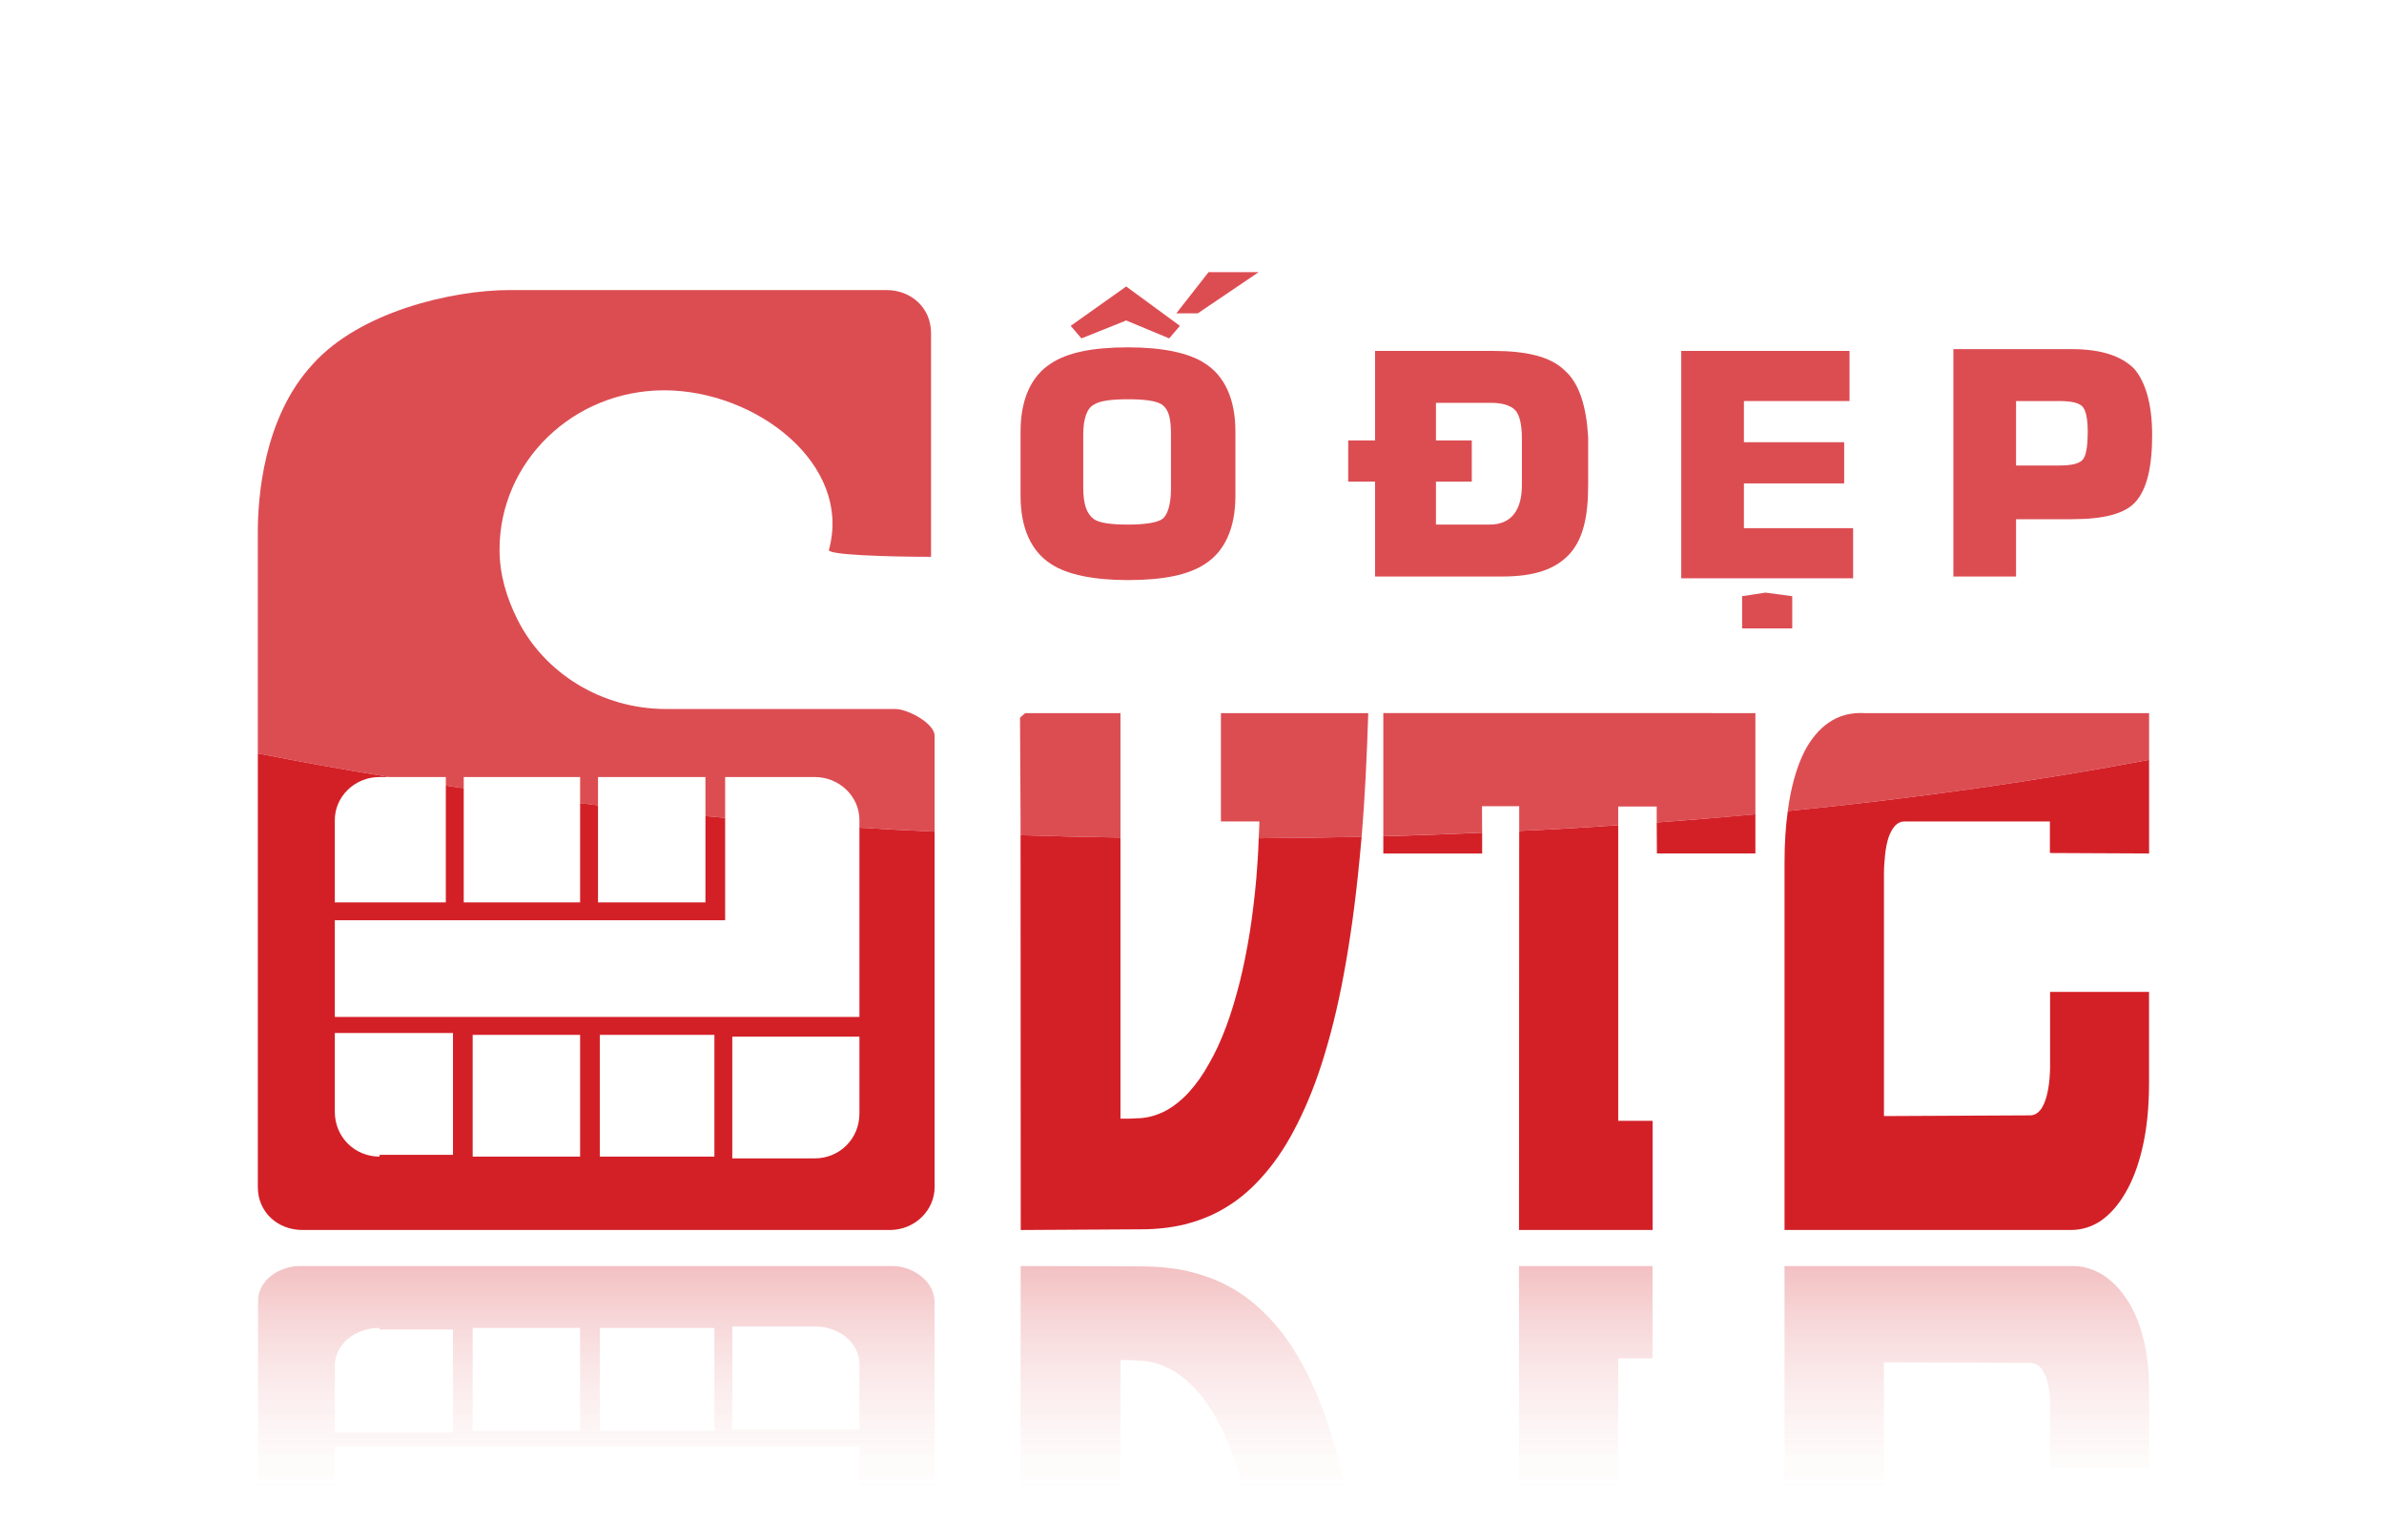
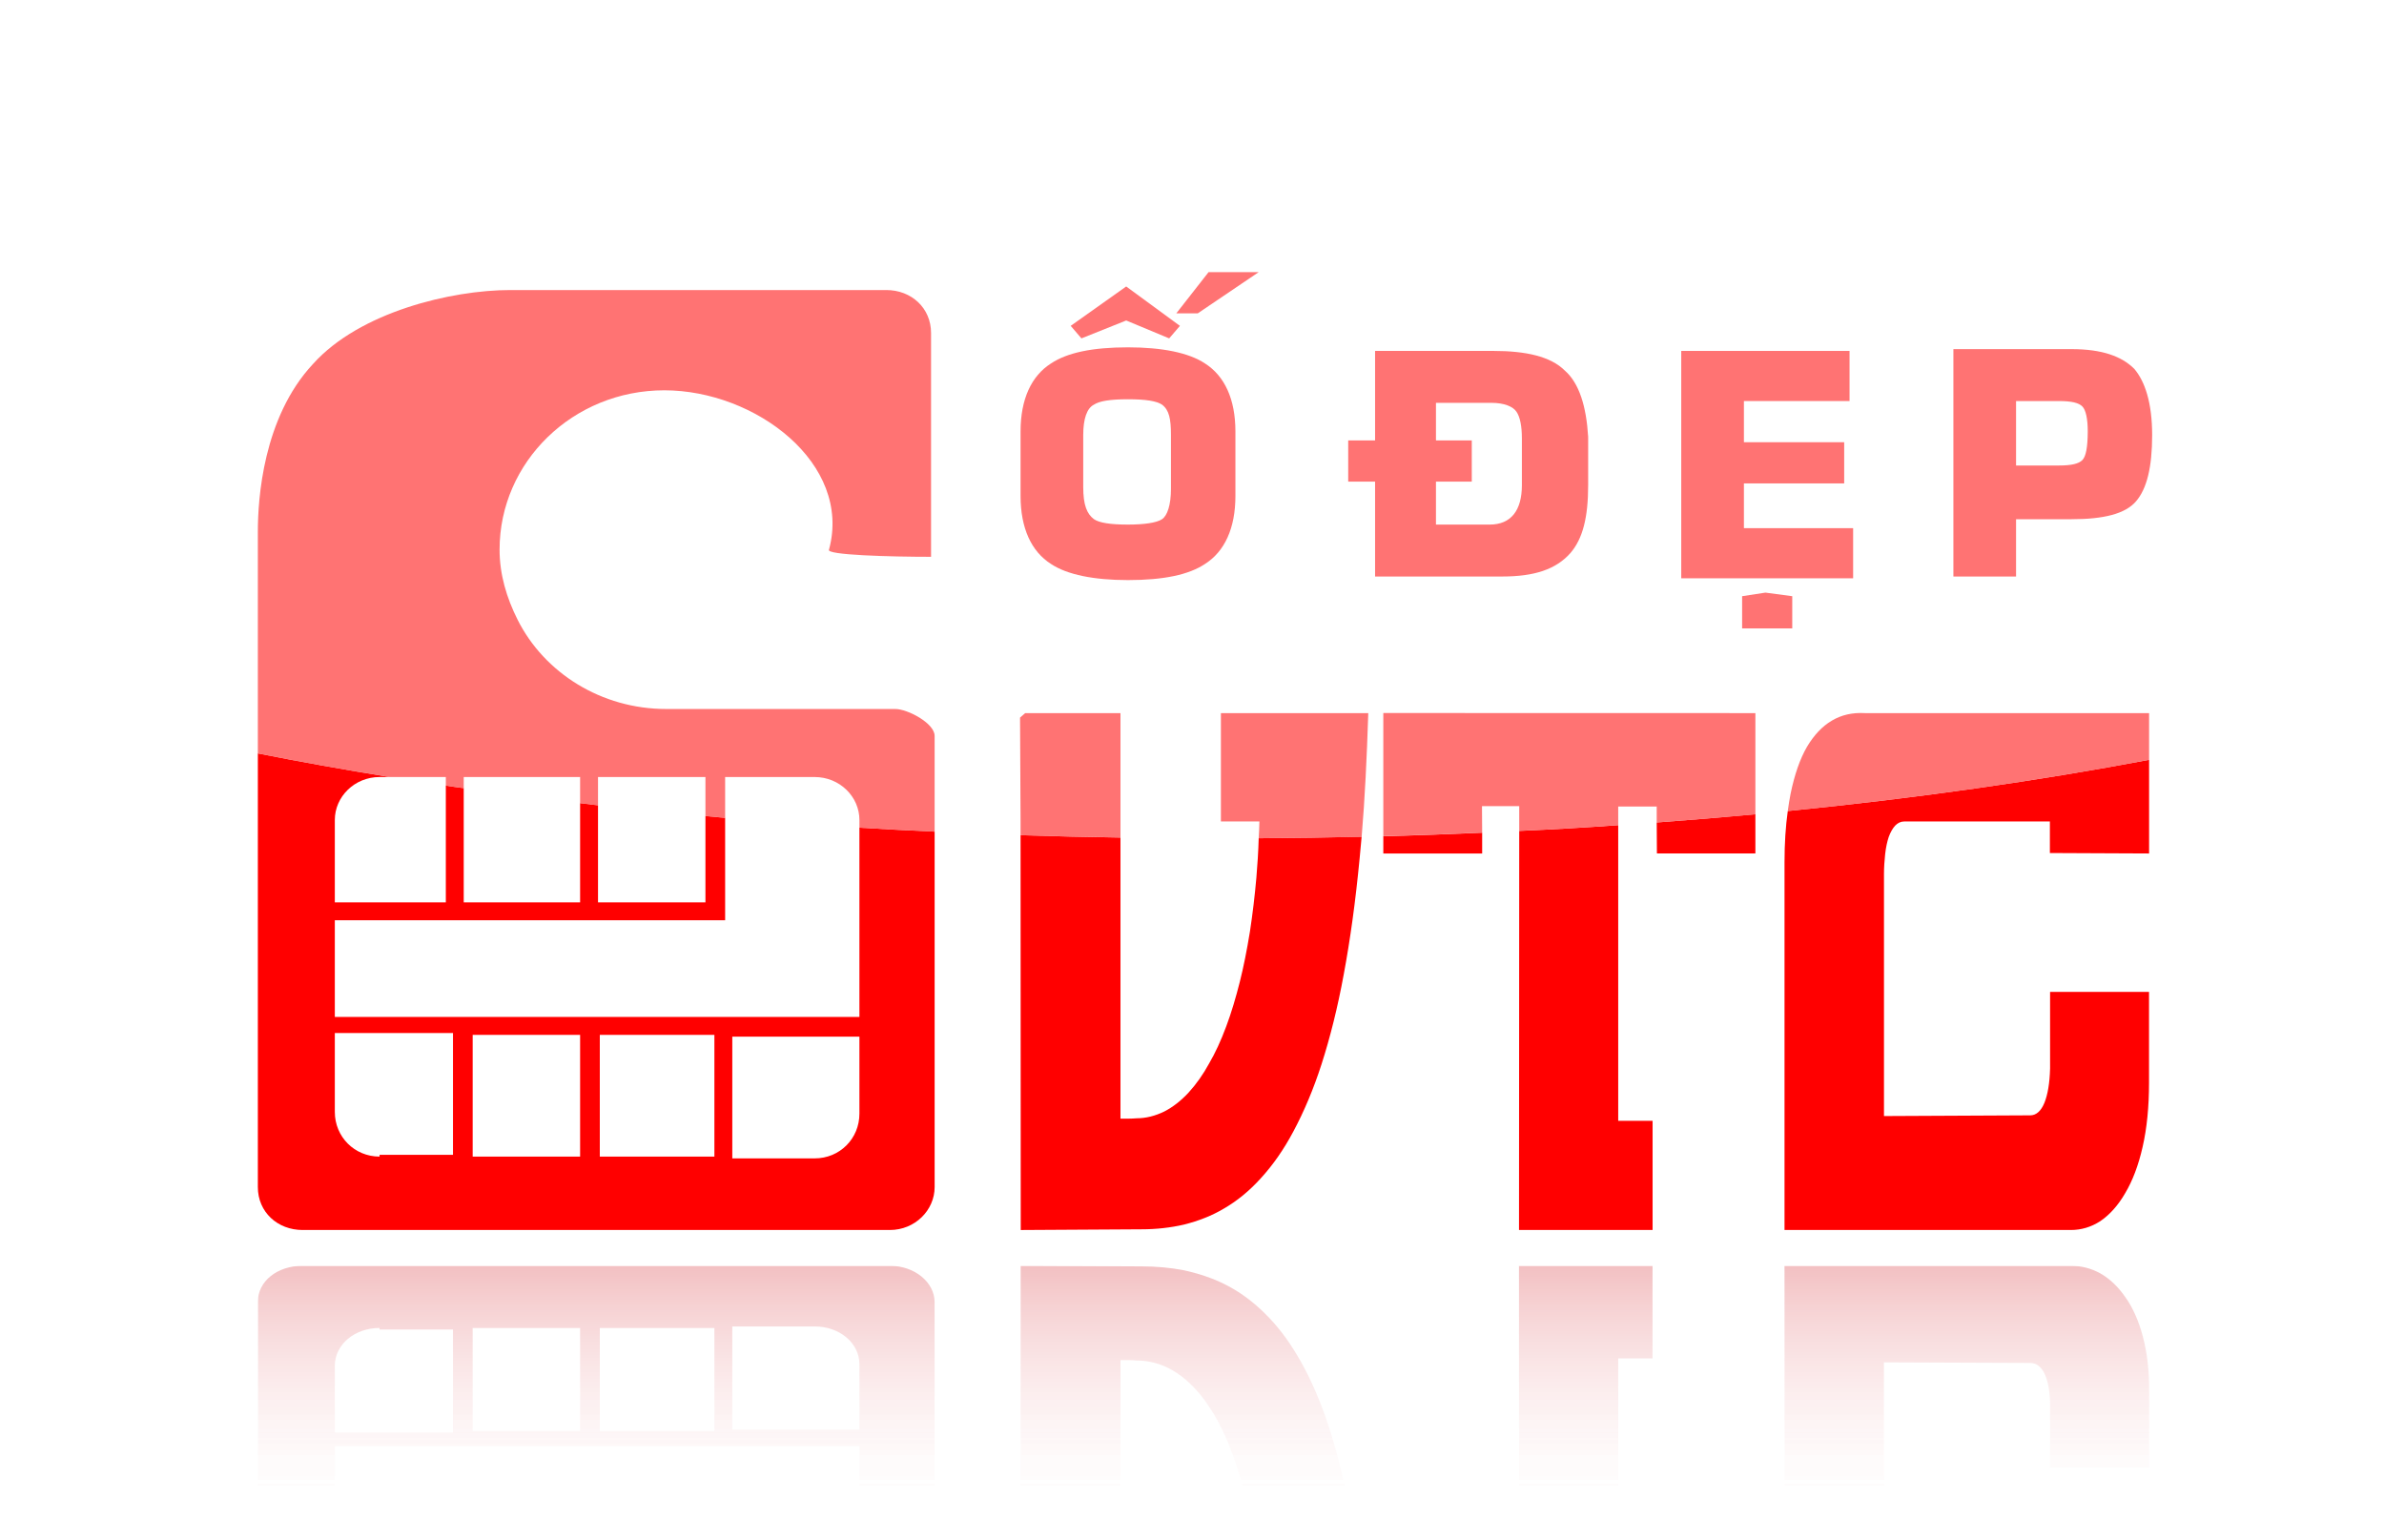
<svg xmlns="http://www.w3.org/2000/svg" version="1.1" id="Layer_1" x="0px" y="0px" width="133.15px" height="86px" viewBox="0 0 133.15 86" enable-background="new 0 0 133.15 86" xml:space="preserve">
  <g>
-     <path fill="#D32027" d="M48,46.23V56.8H18.7V51.4h21.8V45.68c-0.37-0.029-0.74-0.068-1.1-0.1v4.82h-6v-5.42   c-0.34-0.041-0.67-0.08-1-0.121V50.4h-6.5V44.02c-0.34-0.039-0.67-0.09-1-0.14V50.4h-6.2V45.8c0-1.3,1.1-2.4,2.5-2.4h0.56   c-2.54-0.41-5-0.85-7.36-1.32V66.3c0,1.4,1.1,2.4,2.5,2.4h32.8c1.4,0,2.5-1.101,2.5-2.4c0,0,0-12.08,0-19.85   C50.79,46.391,49.39,46.311,48,46.23z M25.3,64.5h-4.1v0.1c-1.4,0-2.5-1.1-2.5-2.5V57.7h6.6V64.5z M32.4,64.6h-6v-6.8h6V64.6z    M39.9,64.6h-6.4v-6.8h6.4V64.6z M48,62.2c0,1.399-1.1,2.5-2.5,2.5h-4.6v-6.8H48V62.2z" />
+     <path fill="#FF0000" d="M48,46.23V56.8H18.7V51.4h21.8V45.68c-0.37-0.029-0.74-0.068-1.1-0.1v4.82h-6v-5.42   c-0.34-0.041-0.67-0.08-1-0.121V50.4h-6.5V44.02c-0.34-0.039-0.67-0.09-1-0.14V50.4h-6.2V45.8c0-1.3,1.1-2.4,2.5-2.4h0.56   c-2.539-0.41-5-0.85-7.359-1.32V66.3c0,1.4,1.1,2.4,2.5,2.4h32.8c1.4,0,2.5-1.101,2.5-2.4c0,0,0-12.079,0-19.85   C50.79,46.391,49.39,46.311,48,46.23z M25.3,64.5h-4.1v0.1c-1.4,0-2.5-1.1-2.5-2.5V57.7h6.6V64.5z M32.4,64.6h-6v-6.8h6V64.6z    M39.9,64.6h-6.4v-6.8h6.4V64.6z M48,62.2c0,1.399-1.1,2.5-2.5,2.5h-4.6v-6.8H48V62.2z" />
    <g>
-       <path fill="#D32027" d="M70.3,46.82c-0.02,0.75-0.07,1.479-0.13,2.21c-0.09,1.02-0.21,2.02-0.36,3    c-0.17,1.05-0.36,1.989-0.56,2.79c-0.23,0.91-0.48,1.75-0.76,2.5c-0.3,0.81-0.62,1.5-0.96,2.08c-0.33,0.607-0.71,1.147-1.15,1.63    c-0.43,0.46-0.88,0.81-1.35,1.05c-0.51,0.25-1.03,0.38-1.54,0.38c-0.15,0.01-0.31,0.021-0.46,0.021h-0.45V46.781    c-1.88-0.03-3.74-0.07-5.58-0.131l0.01,22.051l6.75-0.04c0.83,0,1.62-0.091,2.36-0.261c0.83-0.209,1.57-0.5,2.23-0.892    c0.73-0.42,1.42-0.979,2.06-1.688c0.69-0.75,1.3-1.629,1.83-2.629c0.59-1.103,1.12-2.353,1.57-3.75c0.48-1.49,0.9-3.16,1.24-5.012    c0.36-1.921,0.66-4.091,0.89-6.511c0.04-0.39,0.07-0.778,0.11-1.18C74.15,46.78,72.23,46.811,70.3,46.82z" />
-       <path fill="#D32027" d="M92.53,45.939l0.011,1.729h5.5V45.48C96.23,45.65,94.4,45.8,92.53,45.939z M90.38,46.09    c-1.82,0.13-3.672,0.24-5.53,0.32L84.839,68.7H92.3V62.6h-1.92V46.09z M77.26,47.67h5.52v-1.16c-1.82,0.08-3.66,0.15-5.52,0.2    V47.67z" />
-       <path fill="#D32027" d="M120.03,47.67v-5.23c-6.18,1.169-12.95,2.14-20.18,2.86c-0.12,0.851-0.181,1.812-0.181,2.86V68.7h15.99    c0.578,0,1.129-0.16,1.641-0.49c0.529-0.36,1-0.88,1.397-1.569c0.41-0.688,0.74-1.551,0.972-2.58    c0.24-1.041,0.358-2.24,0.358-3.591V55.4H114.5v4.279c-0.021,0.818-0.131,1.459-0.318,1.92c-0.189,0.459-0.46,0.698-0.79,0.698    l-8.17,0.04V48.811c0-0.369,0.028-0.74,0.067-1.108c0.041-0.37,0.11-0.69,0.2-0.96c0.101-0.271,0.22-0.48,0.36-0.631    c0.148-0.149,0.311-0.229,0.5-0.229h8.14v1.761L120.03,47.67z" />
+       <path fill="#FF0000" d="M70.3,46.82c-0.02,0.75-0.069,1.479-0.13,2.209c-0.09,1.021-0.21,2.021-0.359,3    c-0.17,1.051-0.36,1.99-0.561,2.791c-0.229,0.91-0.479,1.75-0.76,2.5c-0.3,0.81-0.62,1.5-0.96,2.08    c-0.33,0.606-0.71,1.146-1.15,1.629c-0.43,0.461-0.88,0.811-1.35,1.051c-0.51,0.25-1.03,0.38-1.54,0.38    c-0.15,0.011-0.31,0.021-0.46,0.021h-0.45V46.781c-1.88-0.03-3.74-0.07-5.58-0.131l0.01,22.051l6.75-0.04    c0.83,0,1.62-0.091,2.36-0.261c0.83-0.209,1.57-0.5,2.23-0.893c0.729-0.42,1.42-0.979,2.06-1.688c0.69-0.75,1.3-1.629,1.83-2.629    c0.59-1.104,1.12-2.354,1.57-3.75c0.479-1.49,0.899-3.16,1.239-5.012c0.36-1.922,0.66-4.092,0.891-6.512    c0.04-0.391,0.069-0.777,0.109-1.18C74.15,46.779,72.23,46.811,70.3,46.82z" />
+       <path fill="#FF0000" d="M92.53,45.939l0.011,1.729h5.5V45.48C96.23,45.65,94.4,45.8,92.53,45.939z M90.38,46.09    c-1.819,0.131-3.672,0.24-5.529,0.32L84.839,68.7H92.3V62.6h-1.92V46.09z M77.26,47.67h5.521v-1.16    c-1.82,0.08-3.66,0.15-5.521,0.2V47.67z" />
+       <path fill="#FF0000" d="M120.03,47.67v-5.23c-6.18,1.169-12.95,2.14-20.18,2.86c-0.12,0.851-0.182,1.812-0.182,2.86V68.7h15.99    c0.578,0,1.129-0.16,1.641-0.49c0.529-0.36,1-0.88,1.397-1.569c0.41-0.688,0.74-1.551,0.972-2.58    c0.24-1.041,0.358-2.24,0.358-3.59V55.4H114.5v4.279c-0.021,0.817-0.131,1.459-0.317,1.92c-0.189,0.459-0.46,0.697-0.79,0.697    l-8.17,0.04V48.811c0-0.369,0.027-0.74,0.066-1.107c0.041-0.37,0.11-0.689,0.2-0.96c0.101-0.271,0.22-0.479,0.36-0.632    c0.147-0.148,0.311-0.229,0.5-0.229h8.14v1.762L120.03,47.67z" />
    </g>
  </g>
  <g>
-     <path opacity="0.8" fill="#D32027" enable-background="new    " d="M52.2,41.1c0,0.4,0,0.2,0,0.4v4.95   c-1.41-0.062-2.81-0.142-4.2-0.22V45.8c0-1.3-1.1-2.4-2.5-2.4h-5v2.28c-0.37-0.029-0.74-0.068-1.1-0.1V43.4h-6v1.581   c-0.34-0.039-0.67-0.08-1-0.119V43.4h-6.5v0.62c-0.34-0.039-0.67-0.09-1-0.14V43.4h-3.14c-2.54-0.41-5-0.85-7.36-1.32V29.7   c0-1.8,0.28-6.37,3.08-9.37c2.6-2.9,7.72-4.13,11.02-4.13h21c1.4,0,2.5,1,2.5,2.4c0,0,0,5.4,0,12.5c-2.3,0-5.9-0.1-5.7-0.4   c1.3-4.8-4.1-8.9-9.2-8.9s-9.2,4-9.2,8.9c0,1.4,0.4,2.7,1,3.9c1.5,3,4.7,5,8.3,5H50C50.7,39.6,52.2,40.4,52.2,41.1z" />
-     <path opacity="0.8" fill="#D32027" enable-background="new    " d="M67.3,20.3c-0.9-0.6-2.4-0.9-4.3-0.9c-2,0-3.4,0.3-4.3,0.9   c-1.1,0.7-1.7,2-1.7,3.8v3.6c0,1.8,0.6,3.1,1.7,3.8c0.9,0.6,2.4,0.9,4.3,0.9c2,0,3.4-0.3,4.3-0.9c1.1-0.7,1.7-2,1.7-3.8v-3.6   C69,22.3,68.4,21,67.3,20.3z M65.4,27.3c0,0.9-0.2,1.5-0.5,1.7c-0.3,0.2-1,0.3-1.9,0.3c-1,0-1.6-0.1-1.9-0.3   c-0.4-0.3-0.6-0.8-0.6-1.8v-2.9c0-0.9,0.2-1.5,0.6-1.7c0.3-0.2,0.9-0.3,1.9-0.3s1.6,0.1,1.9,0.3c0.4,0.3,0.5,0.8,0.5,1.7V27.3z" />
-     <path opacity="0.8" fill="#D32027" enable-background="new    " d="M62.58,39.83v6.95c-1.88-0.03-3.74-0.07-5.58-0.13V45.88   l-0.03-5.8l0.29-0.25H62.58z" />
-     <path opacity="0.8" fill="#D32027" enable-background="new    " d="M76.42,39.83c-0.08,2.48-0.19,4.779-0.37,6.91   c-1.9,0.04-3.82,0.068-5.75,0.08c0.02-0.313,0.03-0.62,0.04-0.94h-2.15v-6.05H76.42z" />
-     <path opacity="0.8" fill="#D32027" enable-background="new    " d="M98.041,39.83v5.65c-1.811,0.17-3.641,0.317-5.511,0.459v-0.891   H90.38v1.04c-1.82,0.13-3.672,0.24-5.53,0.32v-1.38h-2.08l0.01,1.479c-1.82,0.08-3.66,0.15-5.52,0.2v-6.88L98.041,39.83   L98.041,39.83z" />
-     <path opacity="0.8" fill="#D32027" enable-background="new    " d="M120.03,39.83v2.61c-6.18,1.169-12.95,2.14-20.18,2.86   c0.04-0.34,0.101-0.659,0.159-0.97c0.221-1.08,0.529-1.95,0.91-2.61c0.391-0.66,0.851-1.15,1.391-1.47s1.148-0.46,1.85-0.42H120.03   z" />
-     <path opacity="0.8" fill="#D32027" enable-background="new    " d="M119.201,20.6c-0.701-0.7-1.801-1.1-3.5-1.1H109.1v12.7h3.5V29   h3.101c1.799,0,3-0.3,3.6-1c0.602-0.7,0.9-1.9,0.9-3.7C120.201,22.5,119.8,21.3,119.201,20.6z M116.3,25.7   c-0.2,0.2-0.6,0.3-1.301,0.3H112.6v-3.6H115c0.701,0,1.103,0.1,1.301,0.3c0.199,0.2,0.302,0.7,0.302,1.4   C116.6,25,116.5,25.5,116.3,25.7z" />
-     <polygon opacity="0.8" fill="#D32027" enable-background="new    " points="100.1,33.3 100.1,35.1 97.3,35.1 97.3,33.3 98.6,33.1     " />
-     <polygon opacity="0.8" fill="#D32027" enable-background="new    " points="103.5,29.5 103.5,32.3 93.9,32.3 93.9,19.6 103.3,19.6    103.3,22.4 97.4,22.4 97.4,24.7 103,24.7 103,27 97.4,27 97.4,29.5  " />
-     <path opacity="0.8" fill="#D32027" enable-background="new    " d="M87.4,20.7c-0.8-0.8-2.199-1.1-4-1.1h-6.6v5h-1.5v2.3h1.5v5.3   h7.1c1.801,0,3-0.4,3.801-1.3c0.699-0.8,1-2,1-3.8v-2.7C88.6,22.7,88.201,21.4,87.4,20.7z M85,27.1c0,1.4-0.6,2.2-1.799,2.2h-3   v-2.4h2v-2.3h-2v-2.1H83.3c0.699,0,1.199,0.2,1.4,0.5C84.9,23.3,85,23.8,85,24.5V27.1z" />
-     <polygon opacity="0.8" fill="#D32027" enable-background="new    " points="70.3,15.2 66.9,17.5 65.7,17.5 67.5,15.2  " />
-     <polygon opacity="0.8" fill="#D32027" enable-background="new    " points="65.9,18.2 65.3,18.9 62.9,17.9 60.4,18.9 59.8,18.2    62.9,16  " />
+     <path opacity="0.8" fill="#FF5050" enable-background="new    " d="M52.2,41.1c0,0.4,0,0.2,0,0.4v4.95   c-1.41-0.062-2.81-0.142-4.2-0.22V45.8c0-1.3-1.1-2.4-2.5-2.4h-5v2.28c-0.37-0.029-0.74-0.068-1.1-0.1V43.4h-6v1.581   c-0.34-0.039-0.67-0.08-1-0.119V43.4h-6.5v0.62c-0.34-0.039-0.67-0.09-1-0.14V43.4H21.76c-2.539-0.41-5-0.85-7.359-1.32V29.7   c0-1.8,0.28-6.37,3.08-9.37c2.6-2.9,7.72-4.13,11.02-4.13h21c1.4,0,2.5,1,2.5,2.4c0,0,0,5.4,0,12.5c-2.3,0-5.899-0.1-5.7-0.4   c1.301-4.8-4.1-8.9-9.199-8.9c-5.101,0-9.2,4-9.2,8.9c0,1.4,0.399,2.7,1,3.9c1.5,3,4.7,5,8.3,5H50C50.7,39.6,52.2,40.4,52.2,41.1z" />
+     <path opacity="0.8" fill="#FF5050" enable-background="new    " d="M67.3,20.3C66.4,19.7,64.9,19.4,63,19.4c-2,0-3.399,0.3-4.3,0.9   c-1.1,0.7-1.7,2-1.7,3.8v3.6c0,1.8,0.601,3.1,1.7,3.8c0.9,0.6,2.4,0.9,4.3,0.9c2,0,3.4-0.3,4.3-0.9c1.101-0.7,1.7-2,1.7-3.8v-3.6   C69,22.3,68.4,21,67.3,20.3z M65.4,27.3c0,0.9-0.2,1.5-0.5,1.7s-1,0.3-1.9,0.3c-1,0-1.6-0.1-1.899-0.3   c-0.4-0.3-0.601-0.8-0.601-1.8v-2.9c0-0.9,0.2-1.5,0.601-1.7C61.4,22.4,62,22.3,63,22.3s1.601,0.1,1.9,0.3   c0.399,0.3,0.5,0.8,0.5,1.7V27.3z" />
+     <path opacity="0.8" fill="#FF5050" enable-background="new    " d="M62.58,39.83v6.949C60.7,46.75,58.84,46.71,57,46.65V45.88   l-0.029-5.8l0.289-0.25H62.58z" />
+     <path opacity="0.8" fill="#FF5050" enable-background="new    " d="M76.42,39.83c-0.08,2.48-0.189,4.779-0.37,6.91   c-1.899,0.039-3.819,0.068-5.75,0.08c0.021-0.313,0.03-0.62,0.04-0.94H68.19v-6.05H76.42z" />
+     <path opacity="0.8" fill="#FF5050" enable-background="new    " d="M98.041,39.83v5.65c-1.811,0.17-3.641,0.316-5.511,0.459v-0.892   h-2.15v1.04c-1.819,0.13-3.672,0.24-5.529,0.32v-1.381h-2.08l0.01,1.479c-1.82,0.08-3.66,0.15-5.521,0.2v-6.88L98.041,39.83   L98.041,39.83z" />
+     <path opacity="0.8" fill="#FF5050" enable-background="new    " d="M120.03,39.83v2.61c-6.18,1.169-12.95,2.14-20.18,2.86   c0.04-0.34,0.101-0.659,0.158-0.97c0.222-1.08,0.529-1.95,0.91-2.61c0.392-0.66,0.852-1.15,1.392-1.47s1.147-0.46,1.85-0.42H120.03   z" />
+     <path opacity="0.8" fill="#FF5050" enable-background="new    " d="M119.201,20.6c-0.701-0.7-1.801-1.1-3.5-1.1H109.1v12.7h3.5V29   h3.101c1.799,0,3-0.3,3.6-1c0.603-0.7,0.9-1.9,0.9-3.7C120.201,22.5,119.8,21.3,119.201,20.6z M116.3,25.7   c-0.199,0.2-0.6,0.3-1.301,0.3H112.6v-3.6H115c0.701,0,1.104,0.1,1.301,0.3c0.199,0.2,0.303,0.7,0.303,1.4   C116.6,25,116.5,25.5,116.3,25.7z" />
+     <polygon opacity="0.8" fill="#FF5050" enable-background="new    " points="100.1,33.3 100.1,35.1 97.3,35.1 97.3,33.3 98.6,33.1     " />
+     <polygon opacity="0.8" fill="#FF5050" enable-background="new    " points="103.5,29.5 103.5,32.3 93.9,32.3 93.9,19.6 103.3,19.6    103.3,22.4 97.4,22.4 97.4,24.7 103,24.7 103,27 97.4,27 97.4,29.5  " />
+     <path opacity="0.8" fill="#FF5050" enable-background="new    " d="M87.4,20.7c-0.8-0.8-2.199-1.1-4-1.1H76.8v5h-1.5v2.3h1.5v5.3   H83.9c1.801,0,3-0.4,3.801-1.3c0.699-0.8,1-2,1-3.8v-2.7C88.6,22.7,88.201,21.4,87.4,20.7z M85,27.1c0,1.4-0.6,2.2-1.799,2.2h-3   v-2.4h2v-2.3h-2v-2.1H83.3c0.699,0,1.199,0.2,1.4,0.5c0.2,0.3,0.3,0.8,0.3,1.5V27.1z" />
+     <polygon opacity="0.8" fill="#FF5050" enable-background="new    " points="70.3,15.2 66.9,17.5 65.7,17.5 67.5,15.2  " />
+     <polygon opacity="0.8" fill="#FF5050" enable-background="new    " points="65.9,18.2 65.3,18.9 62.9,17.9 60.4,18.9 59.8,18.2    62.9,16  " />
  </g>
  <defs>
    <filter id="Adobe_OpacityMaskFilter" filterUnits="userSpaceOnUse" x="14.4" y="70.7" width="105.801" height="45.3">
      <feColorMatrix type="matrix" values="1 0 0 0 0  0 1 0 0 0  0 0 1 0 0  0 0 0 1 0" />
    </filter>
  </defs>
  <mask maskUnits="userSpaceOnUse" x="14.4" y="70.7" width="105.801" height="45.3" id="SVGID_1_">
    <g filter="url(#Adobe_OpacityMaskFilter)">
      <g>
-         <linearGradient id="SVGID_2_" gradientUnits="userSpaceOnUse" x1="84.895" y1="827.391" x2="84.895" y2="776.591" gradientTransform="matrix(1 0 0 1 -16.7197 -706.8906)">
+         <linearGradient id="SVGID_2_" gradientUnits="userSpaceOnUse" x1="435.895" y1="-1031.39" x2="435.895" y2="-980.59" gradientTransform="matrix(1 0 0 -1 -367.7197 -910.8906)">
          <stop offset="0.683" style="stop-color:#000000;stop-opacity:0" />
          <stop offset="0.989" style="stop-color:#FFFFFF;stop-opacity:0.3" />
        </linearGradient>
        <rect x="13.15" y="69.7" fill="url(#SVGID_2_)" width="110.051" height="50.8" />
      </g>
    </g>
  </mask>
  <g mask="url(#SVGID_1_)">
-     <path fill="#D32027" d="M50,95.341H37.2c-3.6,0-6.8,1.693-8.3,4.233c-0.6,1.016-1,2.115-1,3.302c0,4.149,4.1,7.536,9.2,7.536   s10.5-3.473,9.2-7.536c-0.2-0.254,3.4-0.339,5.7-0.339c0,6.012,0,10.585,0,10.585c0,1.185-1.1,2.03-2.5,2.03h-21   c-3.3,0-8.417-1.043-11.017-3.5c-2.8-2.539-3.083-6.406-3.083-7.93v-30.99c0-1.188,1.1-2.032,2.5-2.032h32.8   c1.4,0,2.5,0.932,2.5,2.032c0,0,0,16.342,0,20.998c0,0.17,0,0,0,0.34C52.2,94.662,50.7,95.341,50,95.341z M33.4,92.122h6v-5.927h-6   V92.122z M32.4,92.122v-5.927h-6.5v5.927H32.4z M24.9,92.122v-5.927h-6.2v3.896c0,1.101,1.1,2.031,2.5,2.031H24.9z M25.3,74.257   h-4.1v-0.085c-1.4,0-2.5,0.932-2.5,2.117v3.727h6.6V74.257z M32.4,74.172h-6v5.758h6V74.172z M39.9,74.172h-6.4v5.758h6.4V74.172z    M48,76.204c0-1.187-1.1-2.117-2.5-2.117h-4.6v5.759H48V76.204z M48,80.775H18.7v4.572h21.8v6.772h5c1.4,0,2.5-0.933,2.5-2.031   V80.775z" />
-     <path fill="#D32027" d="M67.5,116l-1.801-1.947H66.9L70.3,116H67.5z M62.901,115.323L59.8,113.46l0.601-0.593l2.5,0.847   l2.399-0.847l0.601,0.593L62.901,115.323z M67.3,111.682c-0.899,0.51-2.399,0.762-4.3,0.762c-2,0-3.4-0.254-4.3-0.762   c-1.1-0.593-1.7-1.692-1.7-3.218v-3.048c0-1.523,0.6-2.625,1.7-3.218c0.9-0.509,2.4-0.763,4.3-0.763c2,0,3.4,0.254,4.3,0.763   c1.101,0.593,1.7,1.692,1.7,3.218v3.048C69,109.986,68.401,111.089,67.3,111.682z M65.401,105.754c0-0.761-0.201-1.27-0.5-1.438   c-0.301-0.17-1-0.256-1.9-0.256c-1,0-1.6,0.086-1.899,0.256c-0.399,0.254-0.601,0.678-0.601,1.522v2.454   c0,0.764,0.199,1.271,0.601,1.439c0.302,0.168,0.899,0.252,1.899,0.252s1.601-0.084,1.9-0.252c0.399-0.254,0.5-0.678,0.5-1.439   V105.754z" />
-     <path fill="#D32027" d="M87.401,111.343c-0.801,0.679-2.2,0.933-4,0.933H76.8v-4.233h-1.5v-1.947h1.5v-4.485h7.101   c1.8,0,3,0.338,3.8,1.101c0.7,0.679,1,1.692,1,3.218v2.286C88.6,109.648,88.201,110.75,87.401,111.343z M85,105.924   c0-1.186-0.6-1.863-1.801-1.863h-3v2.032h2v1.947h-2v1.778H83.3c0.699,0,1.199-0.17,1.398-0.424c0.2-0.254,0.301-0.679,0.301-1.271   V105.924L85,105.924z" />
-     <path fill="#D32027" d="M98.6,100.844l-1.3-0.17V99.15h2.8v1.522L98.6,100.844z M97.401,103.893v2.116h5.601v1.947h-5.601v1.946   h5.899v2.371h-9.399V101.52h9.601v2.371h-6.101V103.893z" />
-     <path fill="#D32027" d="M119.201,111.428c-0.699,0.594-1.8,0.932-3.5,0.932H109.1v-10.752h3.5v2.709h3.101   c1.801,0,3,0.254,3.603,0.848c0.6,0.592,0.897,1.607,0.897,3.132S119.8,110.835,119.201,111.428z M116.3,107.109   c-0.2-0.17-0.602-0.254-1.301-0.254H112.6v3.047H115c0.699,0,1.102-0.084,1.301-0.254c0.199-0.168,0.301-0.592,0.301-1.187   C116.6,107.702,116.5,107.279,116.3,107.109z" />
+     <path fill="#D32027" d="M50,95.341H37.2c-3.6,0-6.8,1.693-8.3,4.233c-0.601,1.016-1,2.115-1,3.302c0,4.149,4.1,7.536,9.2,7.536   c5.1,0,10.5-3.473,9.199-7.536c-0.199-0.254,3.4-0.339,5.7-0.339c0,6.012,0,10.585,0,10.585c0,1.185-1.1,2.03-2.5,2.03h-21   c-3.3,0-8.417-1.043-11.017-3.5c-2.8-2.539-3.083-6.406-3.083-7.93v-30.99c0-1.188,1.1-2.032,2.5-2.032h32.8   c1.4,0,2.5,0.932,2.5,2.032c0,0,0,16.342,0,20.998c0,0.17,0,0,0,0.34C52.2,94.662,50.7,95.341,50,95.341z M33.4,92.122h6v-5.927h-6   V92.122z M32.4,92.122v-5.927h-6.5v5.927H32.4z M24.9,92.122v-5.927h-6.2v3.896c0,1.101,1.1,2.031,2.5,2.031H24.9z M25.3,74.257   h-4.1v-0.085c-1.4,0-2.5,0.932-2.5,2.117v3.727h6.6V74.257z M32.4,74.172h-6v5.758h6V74.172z M39.9,74.172h-6.4v5.758h6.4V74.172z    M48,76.204c0-1.187-1.1-2.117-2.5-2.117h-4.6v5.759H48V76.204z M48,80.775H18.7v4.572h21.8v6.771h5c1.4,0,2.5-0.934,2.5-2.031   V80.775z" />
+     <path fill="#D32027" d="M67.5,116l-1.801-1.947H66.9L70.3,116H67.5z M62.901,115.323L59.8,113.46l0.602-0.593l2.5,0.847   l2.398-0.847l0.602,0.593L62.901,115.323z M67.3,111.682c-0.898,0.51-2.398,0.762-4.3,0.762c-2,0-3.399-0.254-4.3-0.762   c-1.1-0.593-1.7-1.691-1.7-3.218v-3.048c0-1.523,0.601-2.625,1.7-3.218c0.9-0.509,2.4-0.763,4.3-0.763c2,0,3.4,0.254,4.3,0.763   c1.102,0.593,1.7,1.692,1.7,3.218v3.048C69,109.986,68.401,111.089,67.3,111.682z M65.401,105.754c0-0.761-0.201-1.27-0.5-1.438   c-0.301-0.17-1-0.256-1.9-0.256c-1,0-1.6,0.086-1.898,0.256c-0.399,0.254-0.602,0.678-0.602,1.521v2.454   c0,0.765,0.199,1.271,0.602,1.438c0.302,0.168,0.898,0.252,1.898,0.252s1.602-0.084,1.9-0.252c0.398-0.254,0.5-0.678,0.5-1.438   V105.754z" />
+     <path fill="#D32027" d="M87.401,111.343c-0.801,0.679-2.2,0.933-4,0.933H76.8v-4.232h-1.5v-1.947h1.5v-4.484h7.102   c1.8,0,3,0.338,3.8,1.101c0.7,0.679,1,1.692,1,3.218v2.286C88.6,109.648,88.201,110.75,87.401,111.343z M85,105.924   c0-1.186-0.6-1.863-1.801-1.863h-3v2.032h2v1.947h-2v1.778H83.3c0.699,0,1.199-0.17,1.398-0.424c0.2-0.254,0.301-0.68,0.301-1.271   L85,105.924L85,105.924z" />
+     <path fill="#D32027" d="M98.6,100.844l-1.301-0.17V99.15h2.801v1.521L98.6,100.844z M97.401,103.893v2.116h5.601v1.947h-5.601   v1.946h5.898v2.371h-9.398V101.52h9.601v2.371h-6.101V103.893z" />
+     <path fill="#D32027" d="M119.201,111.428c-0.699,0.594-1.8,0.932-3.5,0.932H109.1v-10.752h3.5v2.709h3.101   c1.801,0,3,0.254,3.604,0.849c0.6,0.592,0.896,1.606,0.896,3.132S119.8,110.835,119.201,111.428z M116.3,107.109   c-0.199-0.17-0.602-0.254-1.301-0.254H112.6v3.047H115c0.699,0,1.103-0.084,1.301-0.254c0.199-0.168,0.302-0.592,0.302-1.188   C116.6,107.702,116.5,107.279,116.3,107.109z" />
    <g>
-       <path fill="#D32027" d="M57.006,70.7l-0.007,19.321l-0.029,4.916l0.294,0.211l5.319-0.008V75.97c0.149,0,0.299,0,0.45,0    c0.149,0,0.302,0.005,0.457,0.02c0.514,0,1.027,0.104,1.541,0.319c0.468,0.201,0.919,0.498,1.35,0.892    c0.437,0.399,0.821,0.858,1.152,1.375c0.336,0.491,0.655,1.077,0.955,1.764c0.277,0.64,0.531,1.345,0.763,2.113    c0.2,0.683,0.387,1.474,0.56,2.366c0.15,0.828,0.27,1.674,0.361,2.535c0.086,0.873,0.141,1.764,0.164,2.668h-2.147v5.121h8.23    c-0.083-2.482-0.242-4.769-0.478-6.849c-0.232-2.05-0.528-3.884-0.886-5.508c-0.346-1.565-0.762-2.981-1.248-4.247    c-0.45-1.186-0.972-2.242-1.562-3.172c-0.536-0.852-1.148-1.594-1.834-2.231c-0.641-0.596-1.327-1.071-2.059-1.43    c-0.659-0.324-1.402-0.574-2.229-0.755c-0.745-0.145-1.532-0.217-2.359-0.217L57.006,70.7z" />
-       <path fill="#D32027" d="M84.837,70.7l0.008,20.044h-2.074l0.008-2.233h-5.517v6.632h20.776v-6.632h-5.502l-0.009,2.218h-2.146    V75.869h1.916V70.7H84.837z" />
-       <path fill="#D32027" d="M99.667,70.7l0.006,17.392c0,1.243,0.111,2.321,0.334,3.24c0.224,0.918,0.529,1.656,0.914,2.216    c0.387,0.56,0.85,0.974,1.388,1.242c0.539,0.269,1.155,0.386,1.851,0.353h15.873v-6.632l-5.541,0.019v1.492h-8.143    c-0.186,0-0.352-0.063-0.497-0.19c-0.146-0.13-0.265-0.31-0.358-0.537c-0.093-0.228-0.16-0.5-0.205-0.813    c-0.043-0.313-0.063-0.627-0.063-0.938l-0.008-11.452l8.17,0.033c0.335,0,0.604,0.196,0.797,0.59    c0.189,0.394,0.296,0.935,0.313,1.627v3.627h5.535V77.67c0-1.143-0.119-2.156-0.359-3.039c-0.232-0.873-0.559-1.602-0.976-2.186    c-0.401-0.58-0.866-1.022-1.397-1.324c-0.51-0.279-1.055-0.419-1.637-0.419H99.667V70.7z" />
+       <path fill="#D32027" d="M57.006,70.7l-0.007,19.321l-0.028,4.916l0.294,0.211l5.318-0.008v-19.17c0.149,0,0.299,0,0.45,0    c0.149,0,0.302,0.004,0.457,0.02c0.514,0,1.027,0.104,1.541,0.318c0.468,0.201,0.919,0.498,1.35,0.893    c0.438,0.398,0.821,0.857,1.152,1.375c0.336,0.49,0.655,1.076,0.955,1.764c0.277,0.641,0.531,1.346,0.763,2.113    c0.2,0.683,0.388,1.474,0.561,2.365c0.149,0.828,0.27,1.675,0.36,2.535c0.086,0.873,0.142,1.765,0.164,2.668h-2.146v5.121h8.229    c-0.083-2.481-0.242-4.769-0.478-6.849c-0.232-2.05-0.528-3.884-0.886-5.508c-0.347-1.565-0.763-2.981-1.248-4.247    c-0.45-1.186-0.973-2.242-1.563-3.172c-0.536-0.852-1.147-1.594-1.834-2.231c-0.641-0.596-1.327-1.071-2.059-1.43    c-0.659-0.324-1.402-0.574-2.229-0.755c-0.745-0.145-1.532-0.217-2.358-0.217L57.006,70.7z" />
+       <path fill="#D32027" d="M84.837,70.7l0.009,20.044h-2.074l0.008-2.233h-5.517v6.632h20.775v-6.632h-5.502l-0.009,2.218h-2.146    V75.869h1.916V70.7H84.837z" />
+       <path fill="#D32027" d="M99.667,70.7l0.006,17.392c0,1.243,0.111,2.321,0.334,3.24c0.225,0.918,0.529,1.656,0.914,2.216    c0.388,0.56,0.851,0.974,1.389,1.242c0.539,0.269,1.154,0.386,1.851,0.353h15.873v-6.632l-5.541,0.019v1.492h-8.143    c-0.187,0-0.353-0.063-0.497-0.189c-0.146-0.13-0.266-0.311-0.358-0.537c-0.093-0.229-0.16-0.5-0.205-0.813    c-0.043-0.313-0.063-0.627-0.063-0.938l-0.009-11.452l8.171,0.033c0.335,0,0.604,0.195,0.797,0.59    c0.188,0.395,0.296,0.936,0.313,1.627v3.627h5.535V77.67c0-1.143-0.119-2.156-0.359-3.039c-0.231-0.873-0.559-1.602-0.976-2.186    c-0.401-0.58-0.866-1.022-1.397-1.324c-0.51-0.279-1.055-0.419-1.637-0.419H99.667V70.7z" />
    </g>
  </g>
</svg>
